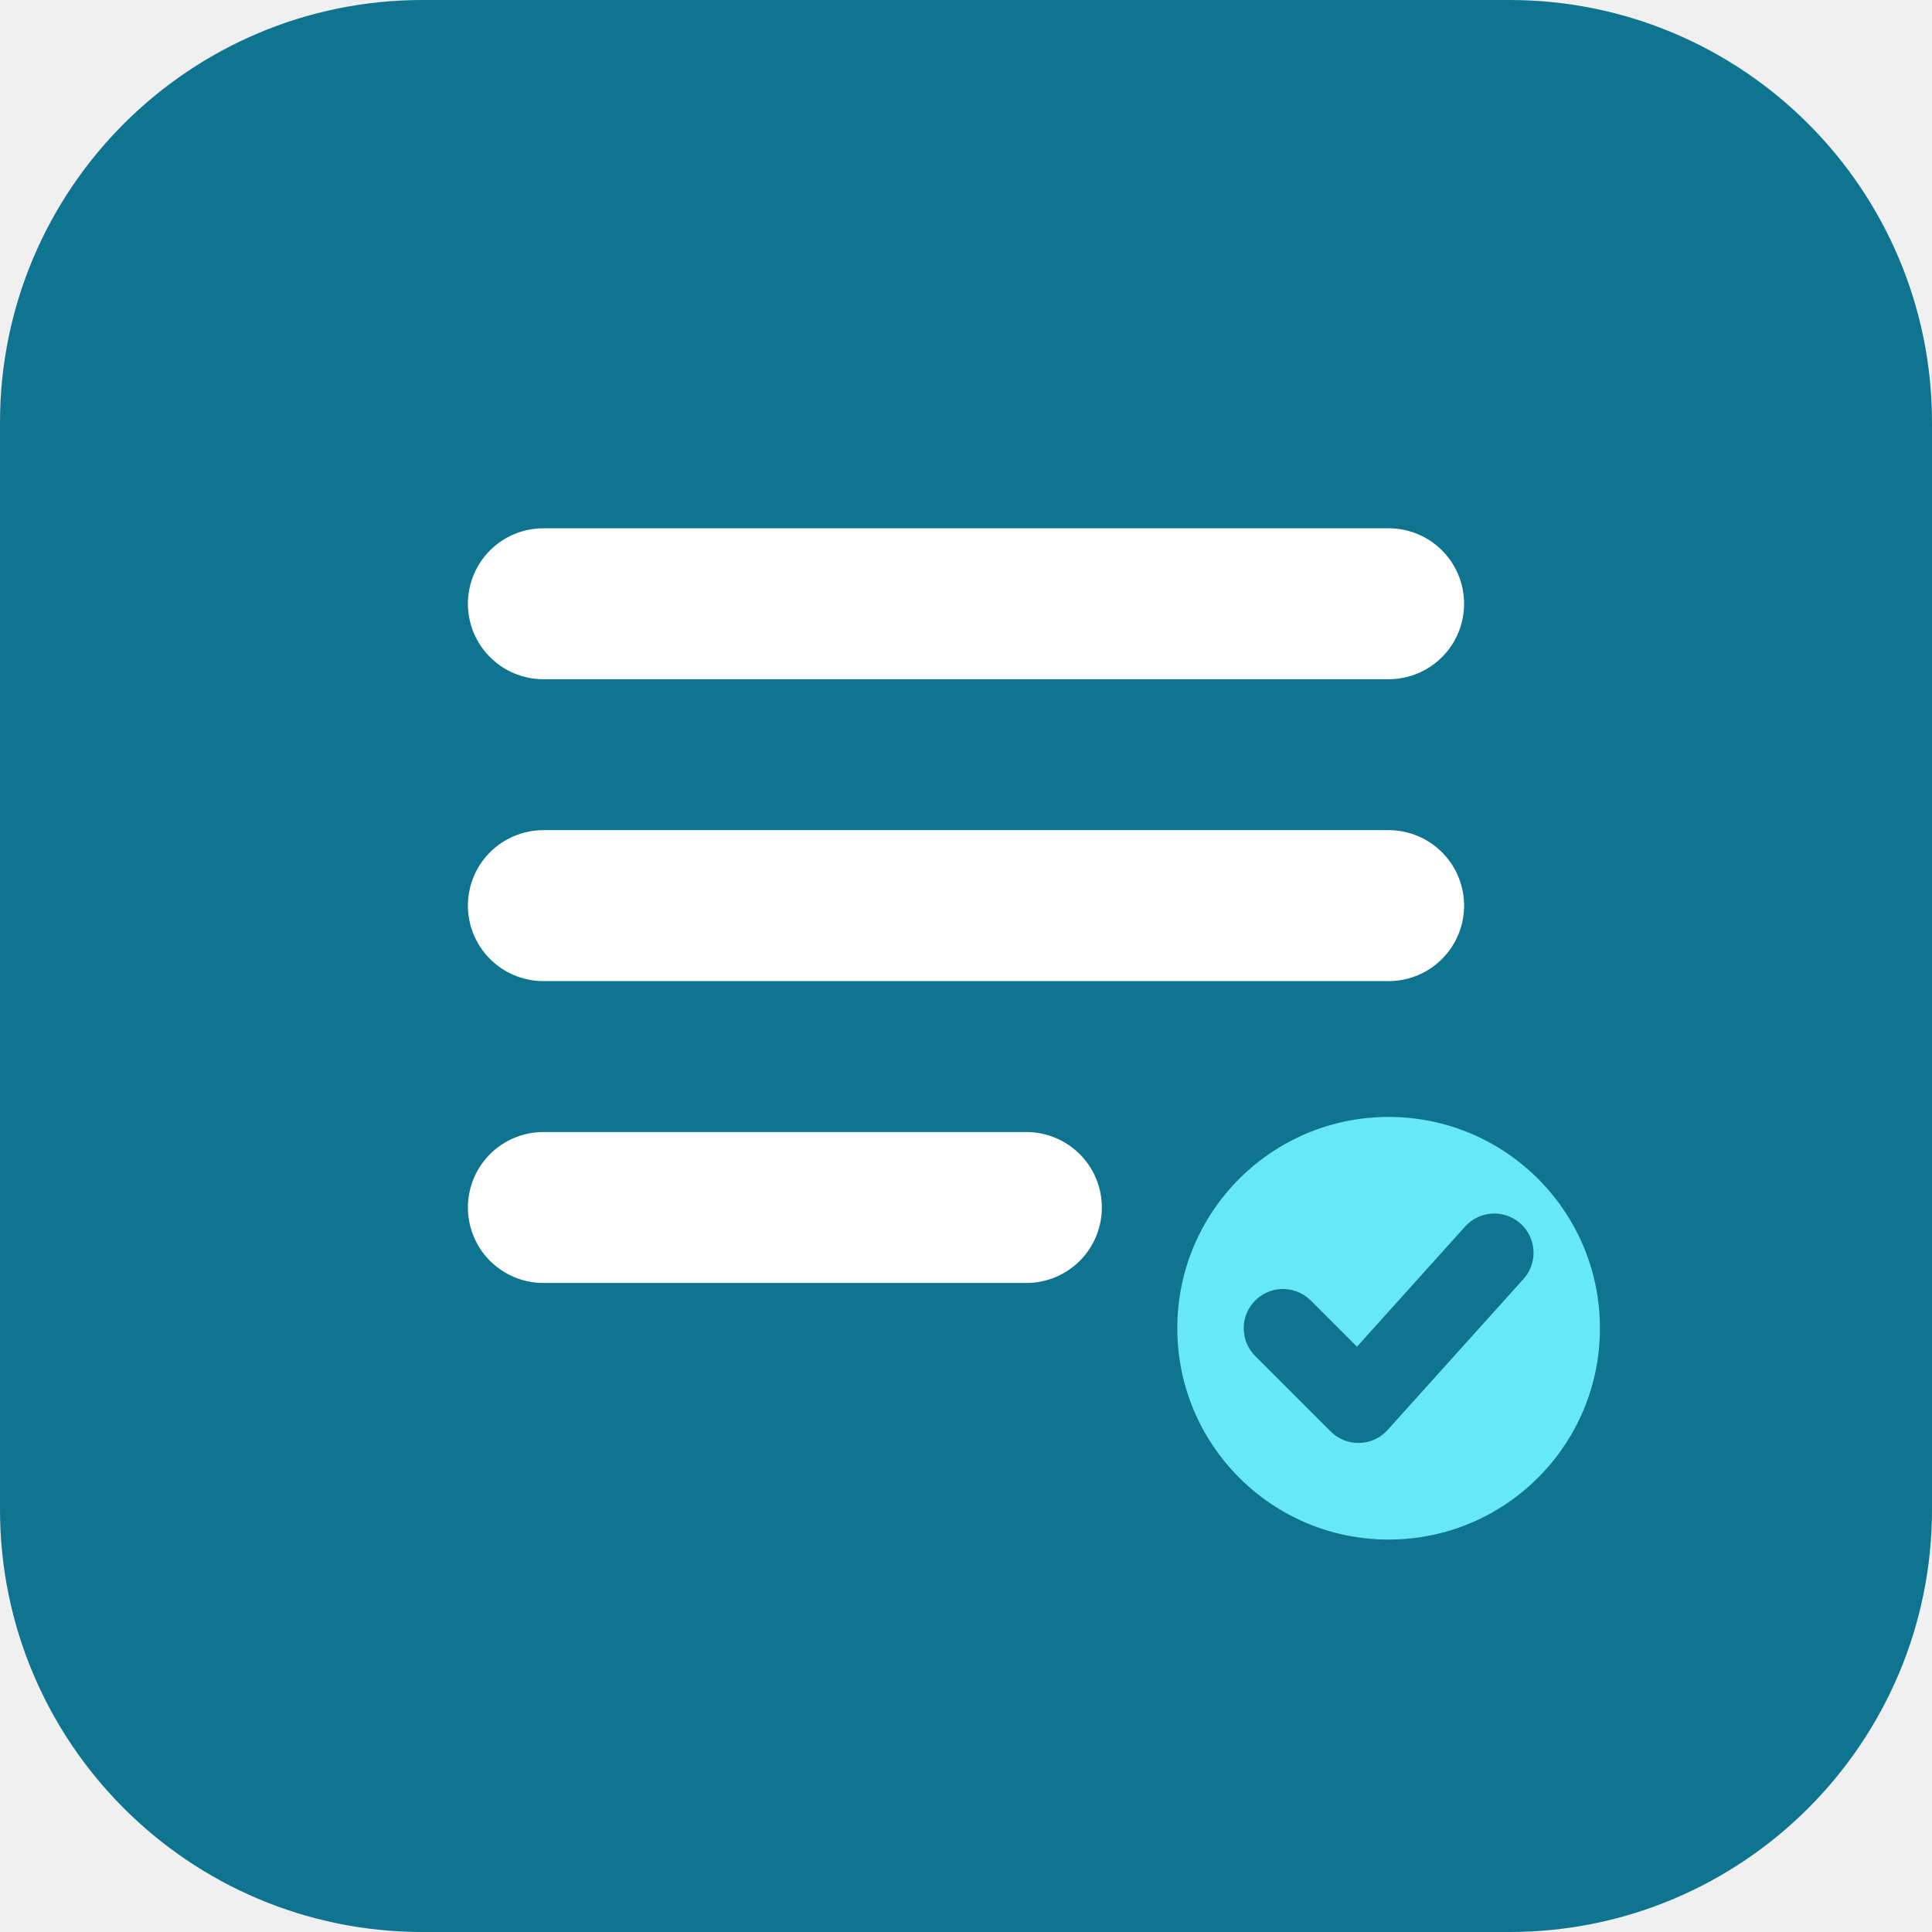
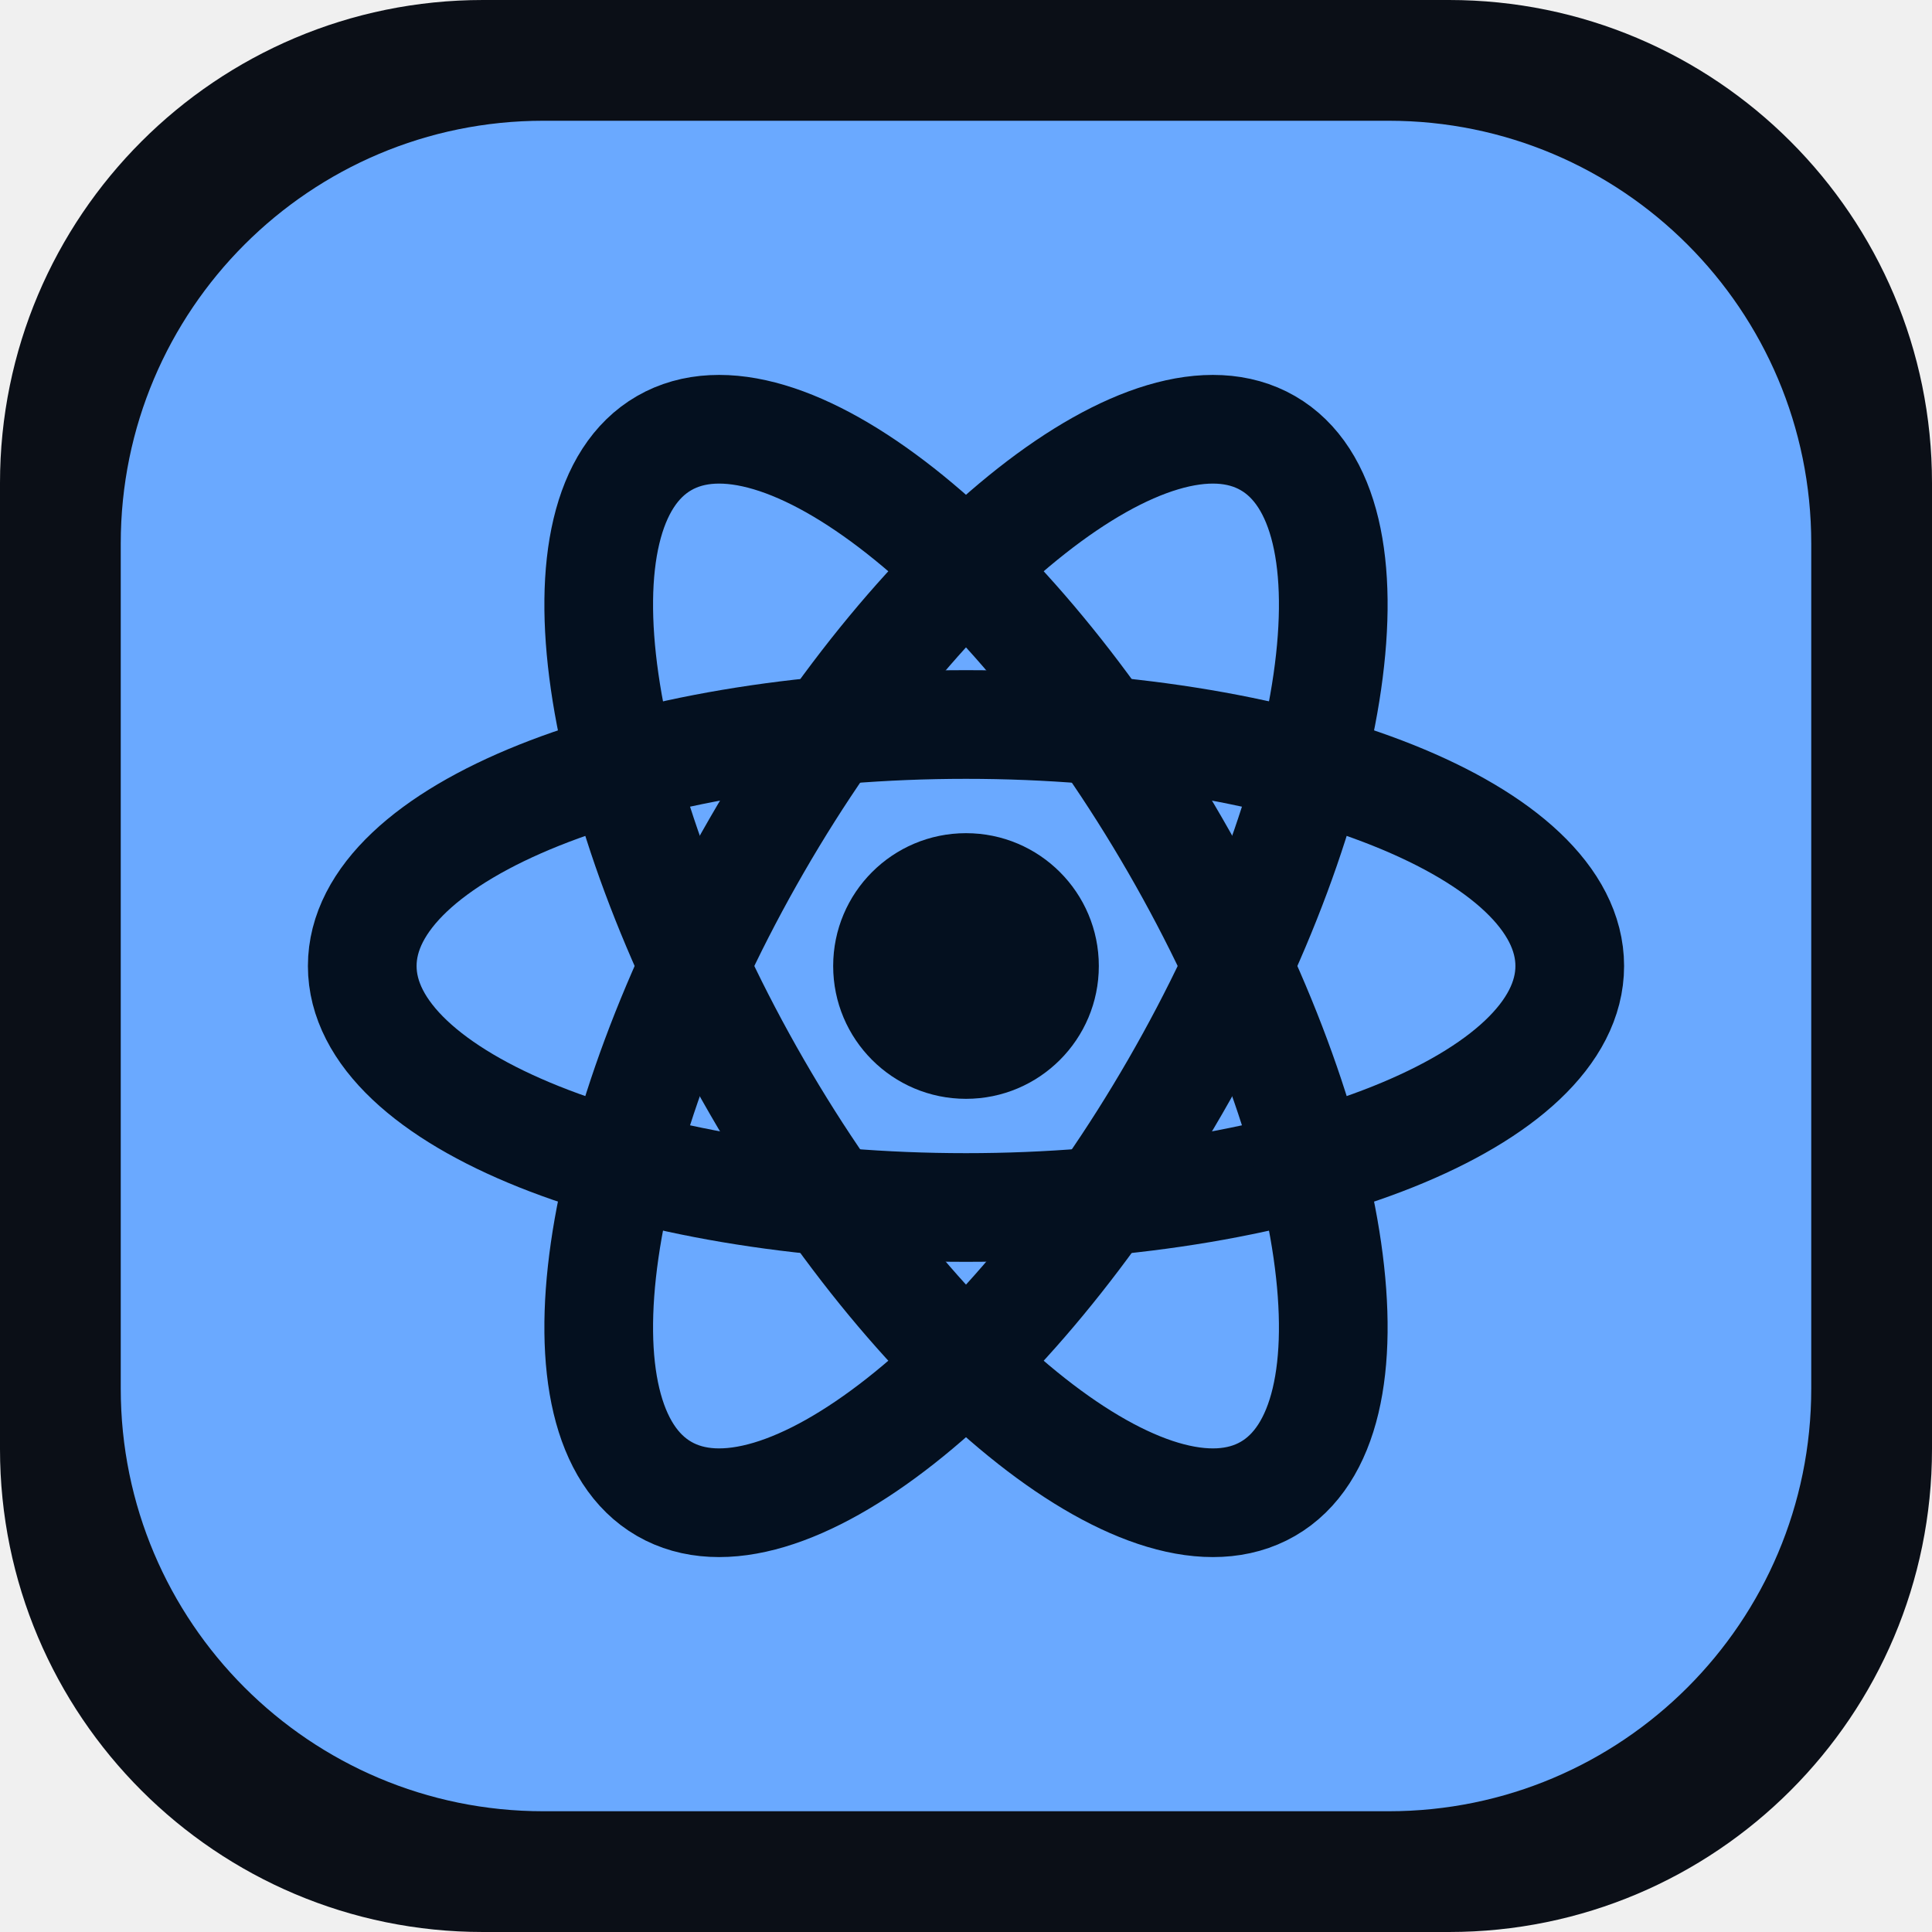
- <svg xmlns="http://www.w3.org/2000/svg" viewBox="0 0 64 64">
-   <rect width="64" height="64" rx="14" fill="#0e7490" />
-   <path d="M18 20h28M18 30h28M18 40h16" stroke="#fff" stroke-width="5" stroke-linecap="round" />
-   <circle cx="46" cy="44" r="7" fill="#67e8f9" />
-   <path d="M42.5 44l2.5 2.5 4.5-5" fill="none" stroke="#0e7490" stroke-width="2.6" stroke-linecap="round" stroke-linejoin="round" />
+ <svg xmlns="http://www.w3.org/2000/svg" viewBox="0 0 32 32" width="32" height="32">
+   <rect width="32" height="32" rx="8" fill="#0b0f17" />
+   <rect x="2" y="2" width="28" height="28" rx="7" fill="#6aa9ff" />
+   <g fill="none" stroke="#04101f" stroke-width="1.8">
+     <ellipse cx="16" cy="16" rx="10" ry="4" />
+     <ellipse cx="16" cy="16" rx="10" ry="4" transform="rotate(60 16 16)" />
+     <ellipse cx="16" cy="16" rx="10" ry="4" transform="rotate(120 16 16)" />
+   </g>
+   <circle cx="16" cy="16" r="2.2" fill="#04101f" />
</svg>
